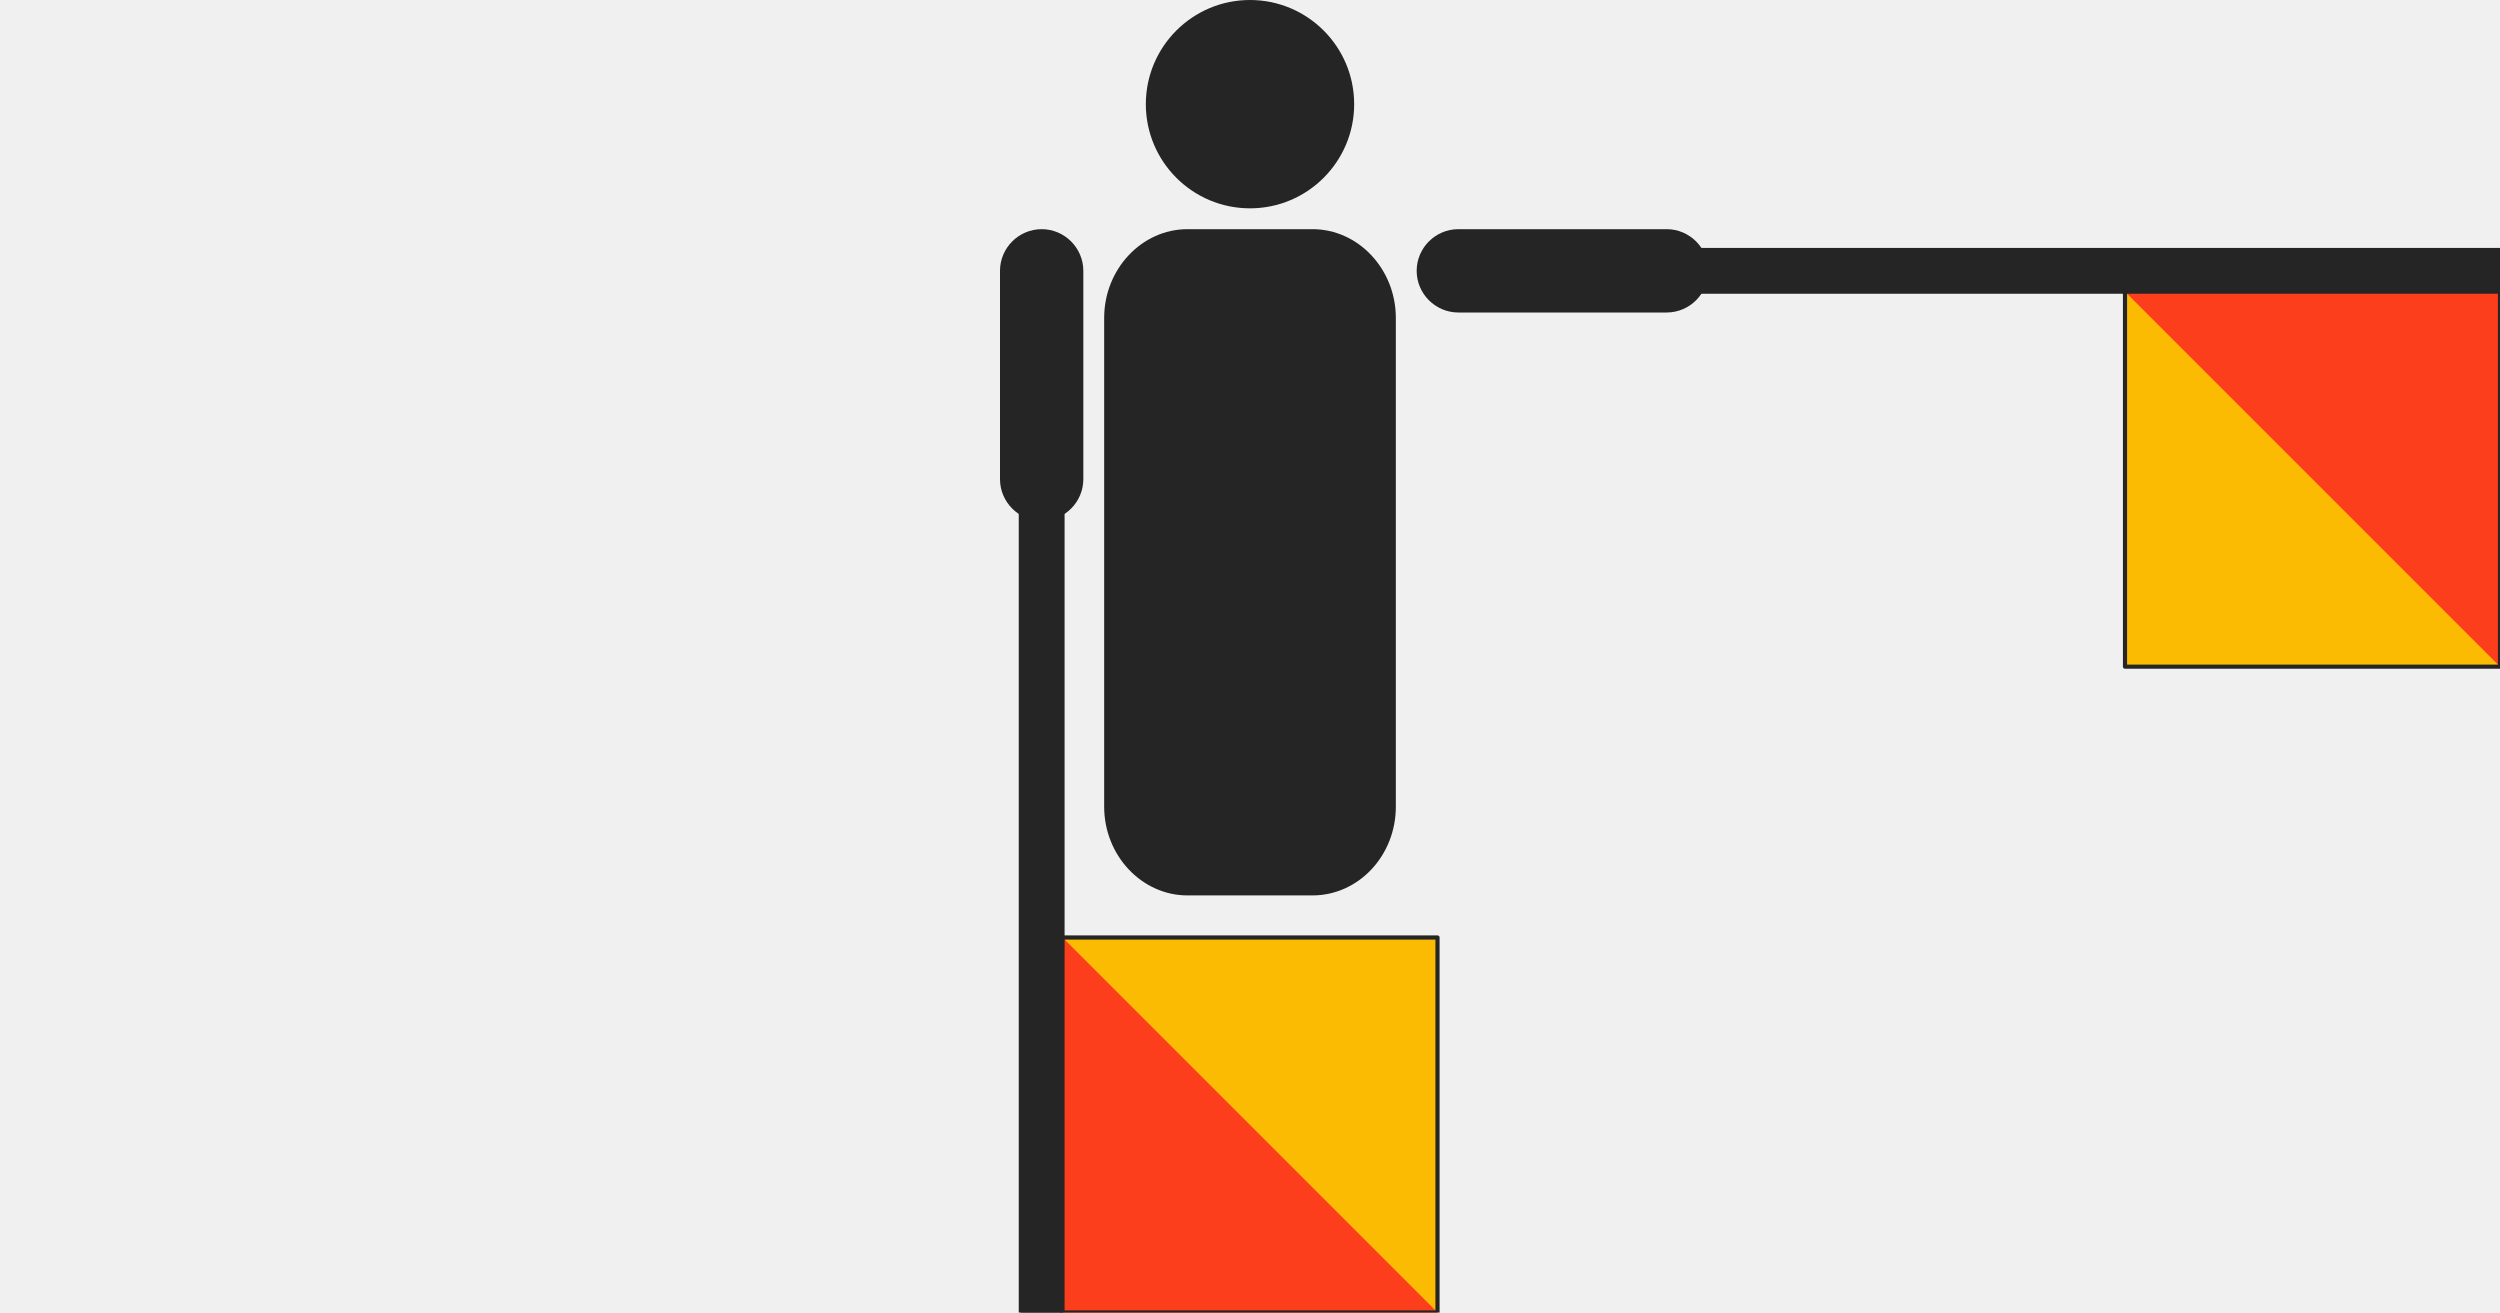
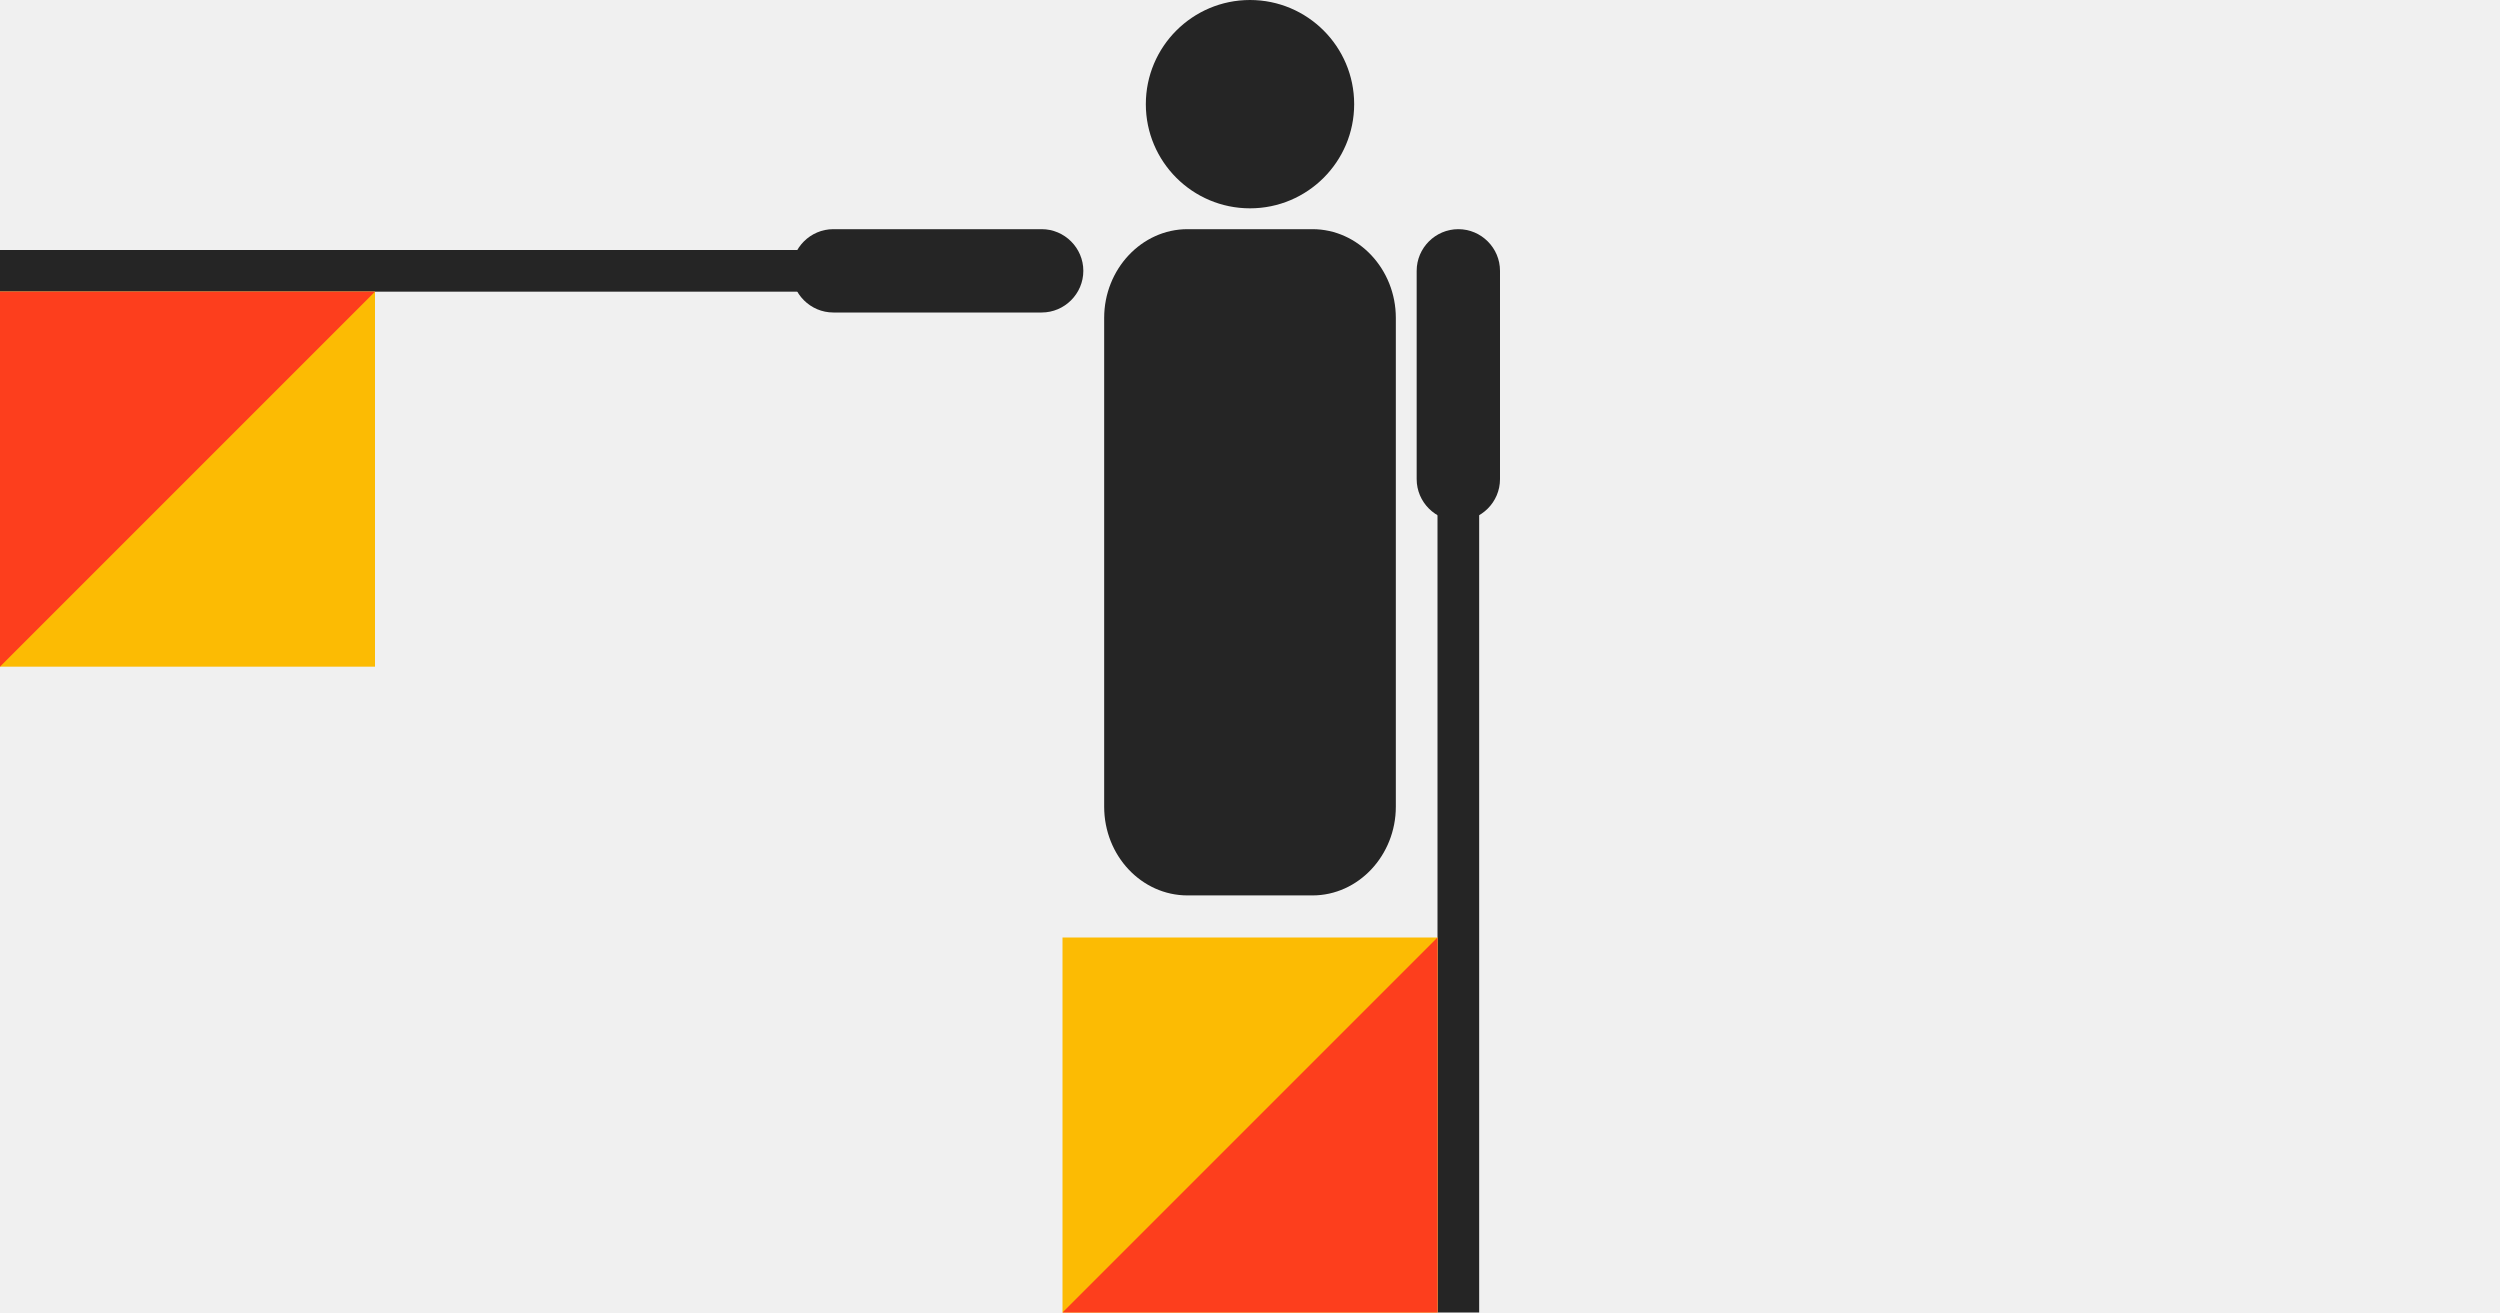
<svg xmlns="http://www.w3.org/2000/svg" width="600" height="315" viewBox="0 0 600 315" fill="none">
-   <g clip-path="url(#clip0)">
-     <path fill-rule="evenodd" clip-rule="evenodd" d="M325 25C325 38.8 313.8 50 300 50C286.2 50 275 38.8 275 25C275 11.2 286.2 0 300 0C313.8 0 325 11.2 325 25Z" fill="#252525" />
-     <path fill-rule="evenodd" clip-rule="evenodd" d="M285 55H315C326 55 335 64.6 335 76.3V193.6C335 205.4 326 214.9 315 214.9H285C274 214.9 265 205.3 265 193.6V76.3C265 64.6 274 55 285 55Z" fill="#252525" />
-     <path fill-rule="evenodd" clip-rule="evenodd" d="M350 55H400C405.5 55 410 59.5 410 65C410 70.5 405.5 75 400 75H350C344.5 75 340 70.5 340 65C340 59.5 344.5 55 350 55Z" fill="#252525" />
-     <path d="M600 60H400V70H600V60Z" fill="#252525" stroke="#252525" />
-     <path fill-rule="evenodd" clip-rule="evenodd" d="M510 160V70H600V160H510Z" fill="#FCBB03" />
-     <path fill-rule="evenodd" clip-rule="evenodd" d="M510 70H600V160L510 70Z" fill="#FD3E1D" />
-     <path fill-rule="evenodd" clip-rule="evenodd" d="M510 160V70H600V160H510Z" stroke="#252525" stroke-linejoin="round" />
-     <path fill-rule="evenodd" clip-rule="evenodd" d="M260 65V115C260 120.5 255.5 125 250 125C244.5 125 240 120.5 240 115V65C240 59.5 244.5 55 250 55C255.5 55 260 59.5 260 65Z" fill="#252525" />
-     <path d="M255 115H245V315H255V115Z" fill="#252525" stroke="#252525" />
-     <path fill-rule="evenodd" clip-rule="evenodd" d="M345 225V315H255V225H345Z" fill="#FCBB03" />
-     <path fill-rule="evenodd" clip-rule="evenodd" d="M345 315H255V225L345 315Z" fill="#FD3E1D" />
-     <path fill-rule="evenodd" clip-rule="evenodd" d="M345 225V315H255V225H345Z" stroke="#252525" stroke-linejoin="round" />
-   </g>
-   <defs>
-     <clipPath id="clip0">
-       <rect width="600" height="315" fill="white" />
-     </clipPath>
-   </defs>
+   <path fill-rule="evenodd" clip-rule="evenodd" d="M275 25C275 38.8 286.2 50 300 50C313.8 50 325 38.8 325 25C325 11.2 313.8 0 300 0C286.2 0 275 11.2 275 25Z" fill="#252525" />
+   <path fill-rule="evenodd" clip-rule="evenodd" d="M315 55H285C274 55 265 64.6 265 76.3V193.6C265 205.4 274 214.9 285 214.9H315C326 214.9 335 205.3 335 193.6V76.3C335 64.6 326 55 315 55Z" fill="#252525" />
+   <path fill-rule="evenodd" clip-rule="evenodd" d="M250 55H200C194.5 55 190 59.5 190 65C190 70.5 194.5 75 200 75H250C255.5 75 260 70.5 260 65C260 59.5 255.5 55 250 55Z" fill="#252525" />
+   <path d="M0 60H200V70H0V60Z" fill="#252525" />
+   <path fill-rule="evenodd" clip-rule="evenodd" d="M90 160V70H0V160H90Z" fill="#FCBB03" />
+   <path fill-rule="evenodd" clip-rule="evenodd" d="M90 70H0V160L90 70Z" fill="#FD3E1D" />
+   <path fill-rule="evenodd" clip-rule="evenodd" d="M340 65V115C340 120.5 344.5 125 350 125C355.5 125 360 120.5 360 115V65C360 59.5 355.5 55 350 55C344.5 55 340 59.5 340 65Z" fill="#252525" />
+   <path d="M345 115H355V315H345V115Z" fill="#252525" />
+   <path fill-rule="evenodd" clip-rule="evenodd" d="M255 225V315H345V225H255Z" fill="#FCBB03" />
+   <path fill-rule="evenodd" clip-rule="evenodd" d="M255 315H345V225L255 315Z" fill="#FD3E1D" />
</svg>
